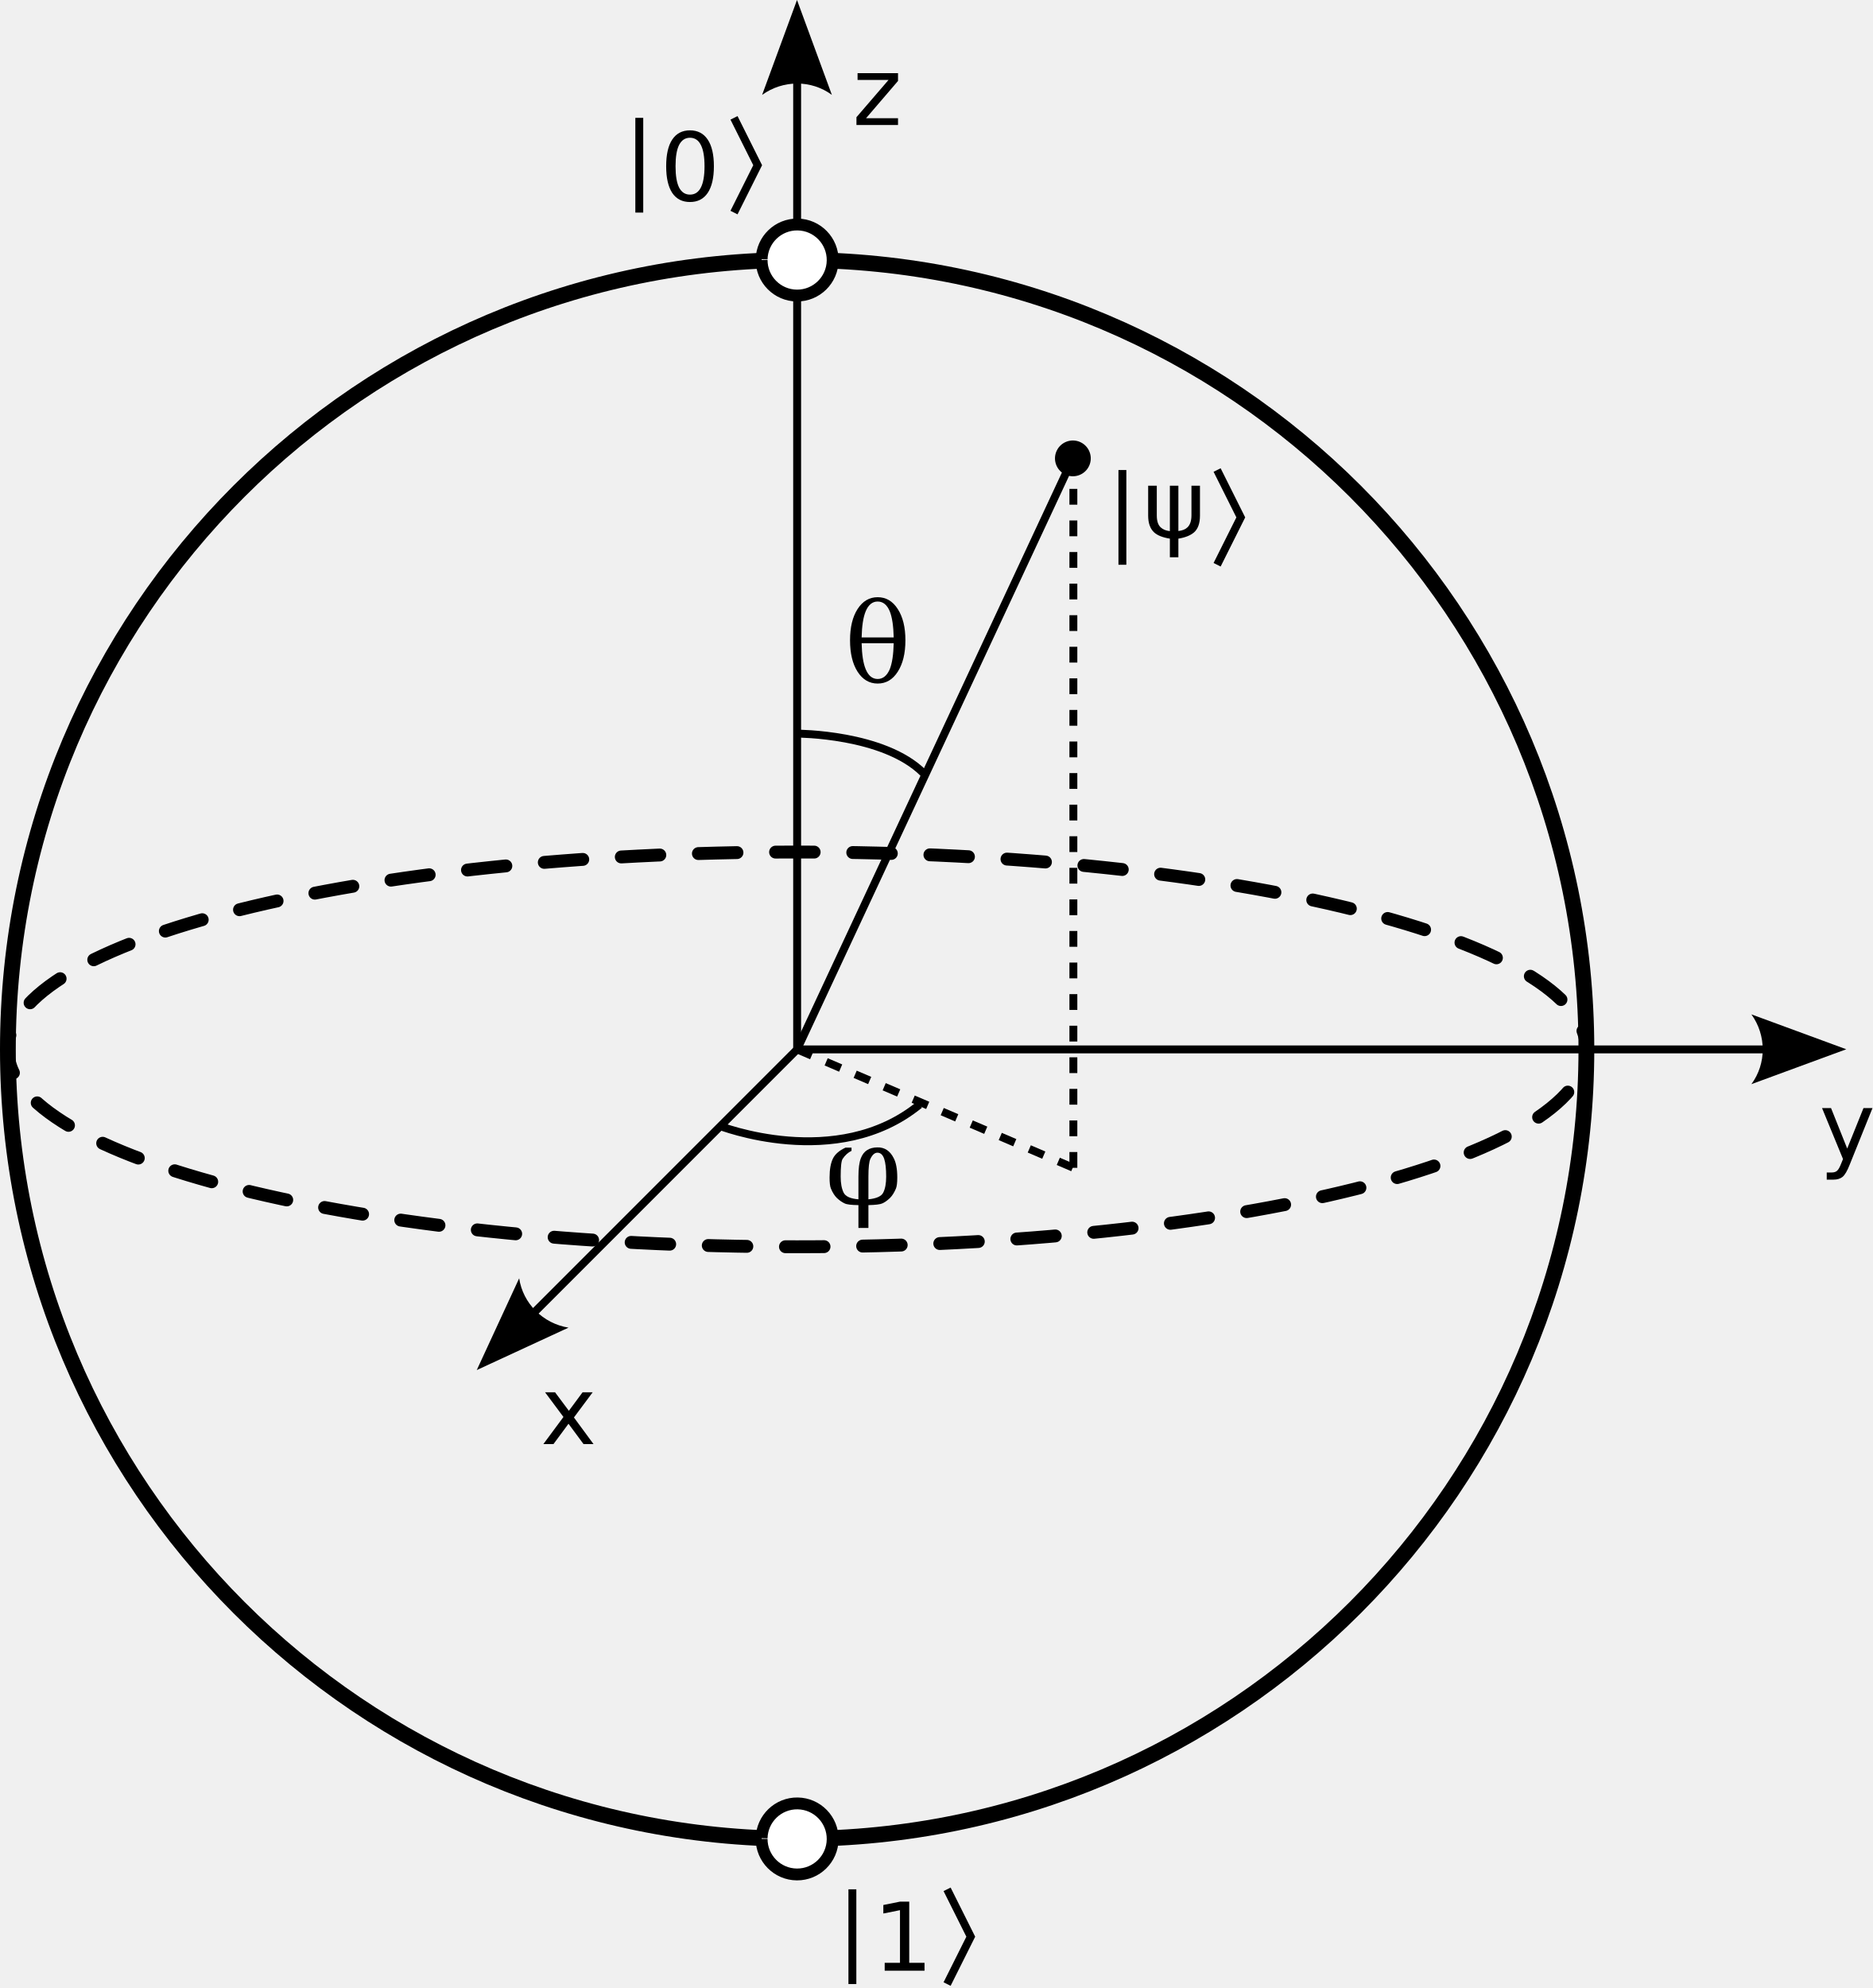
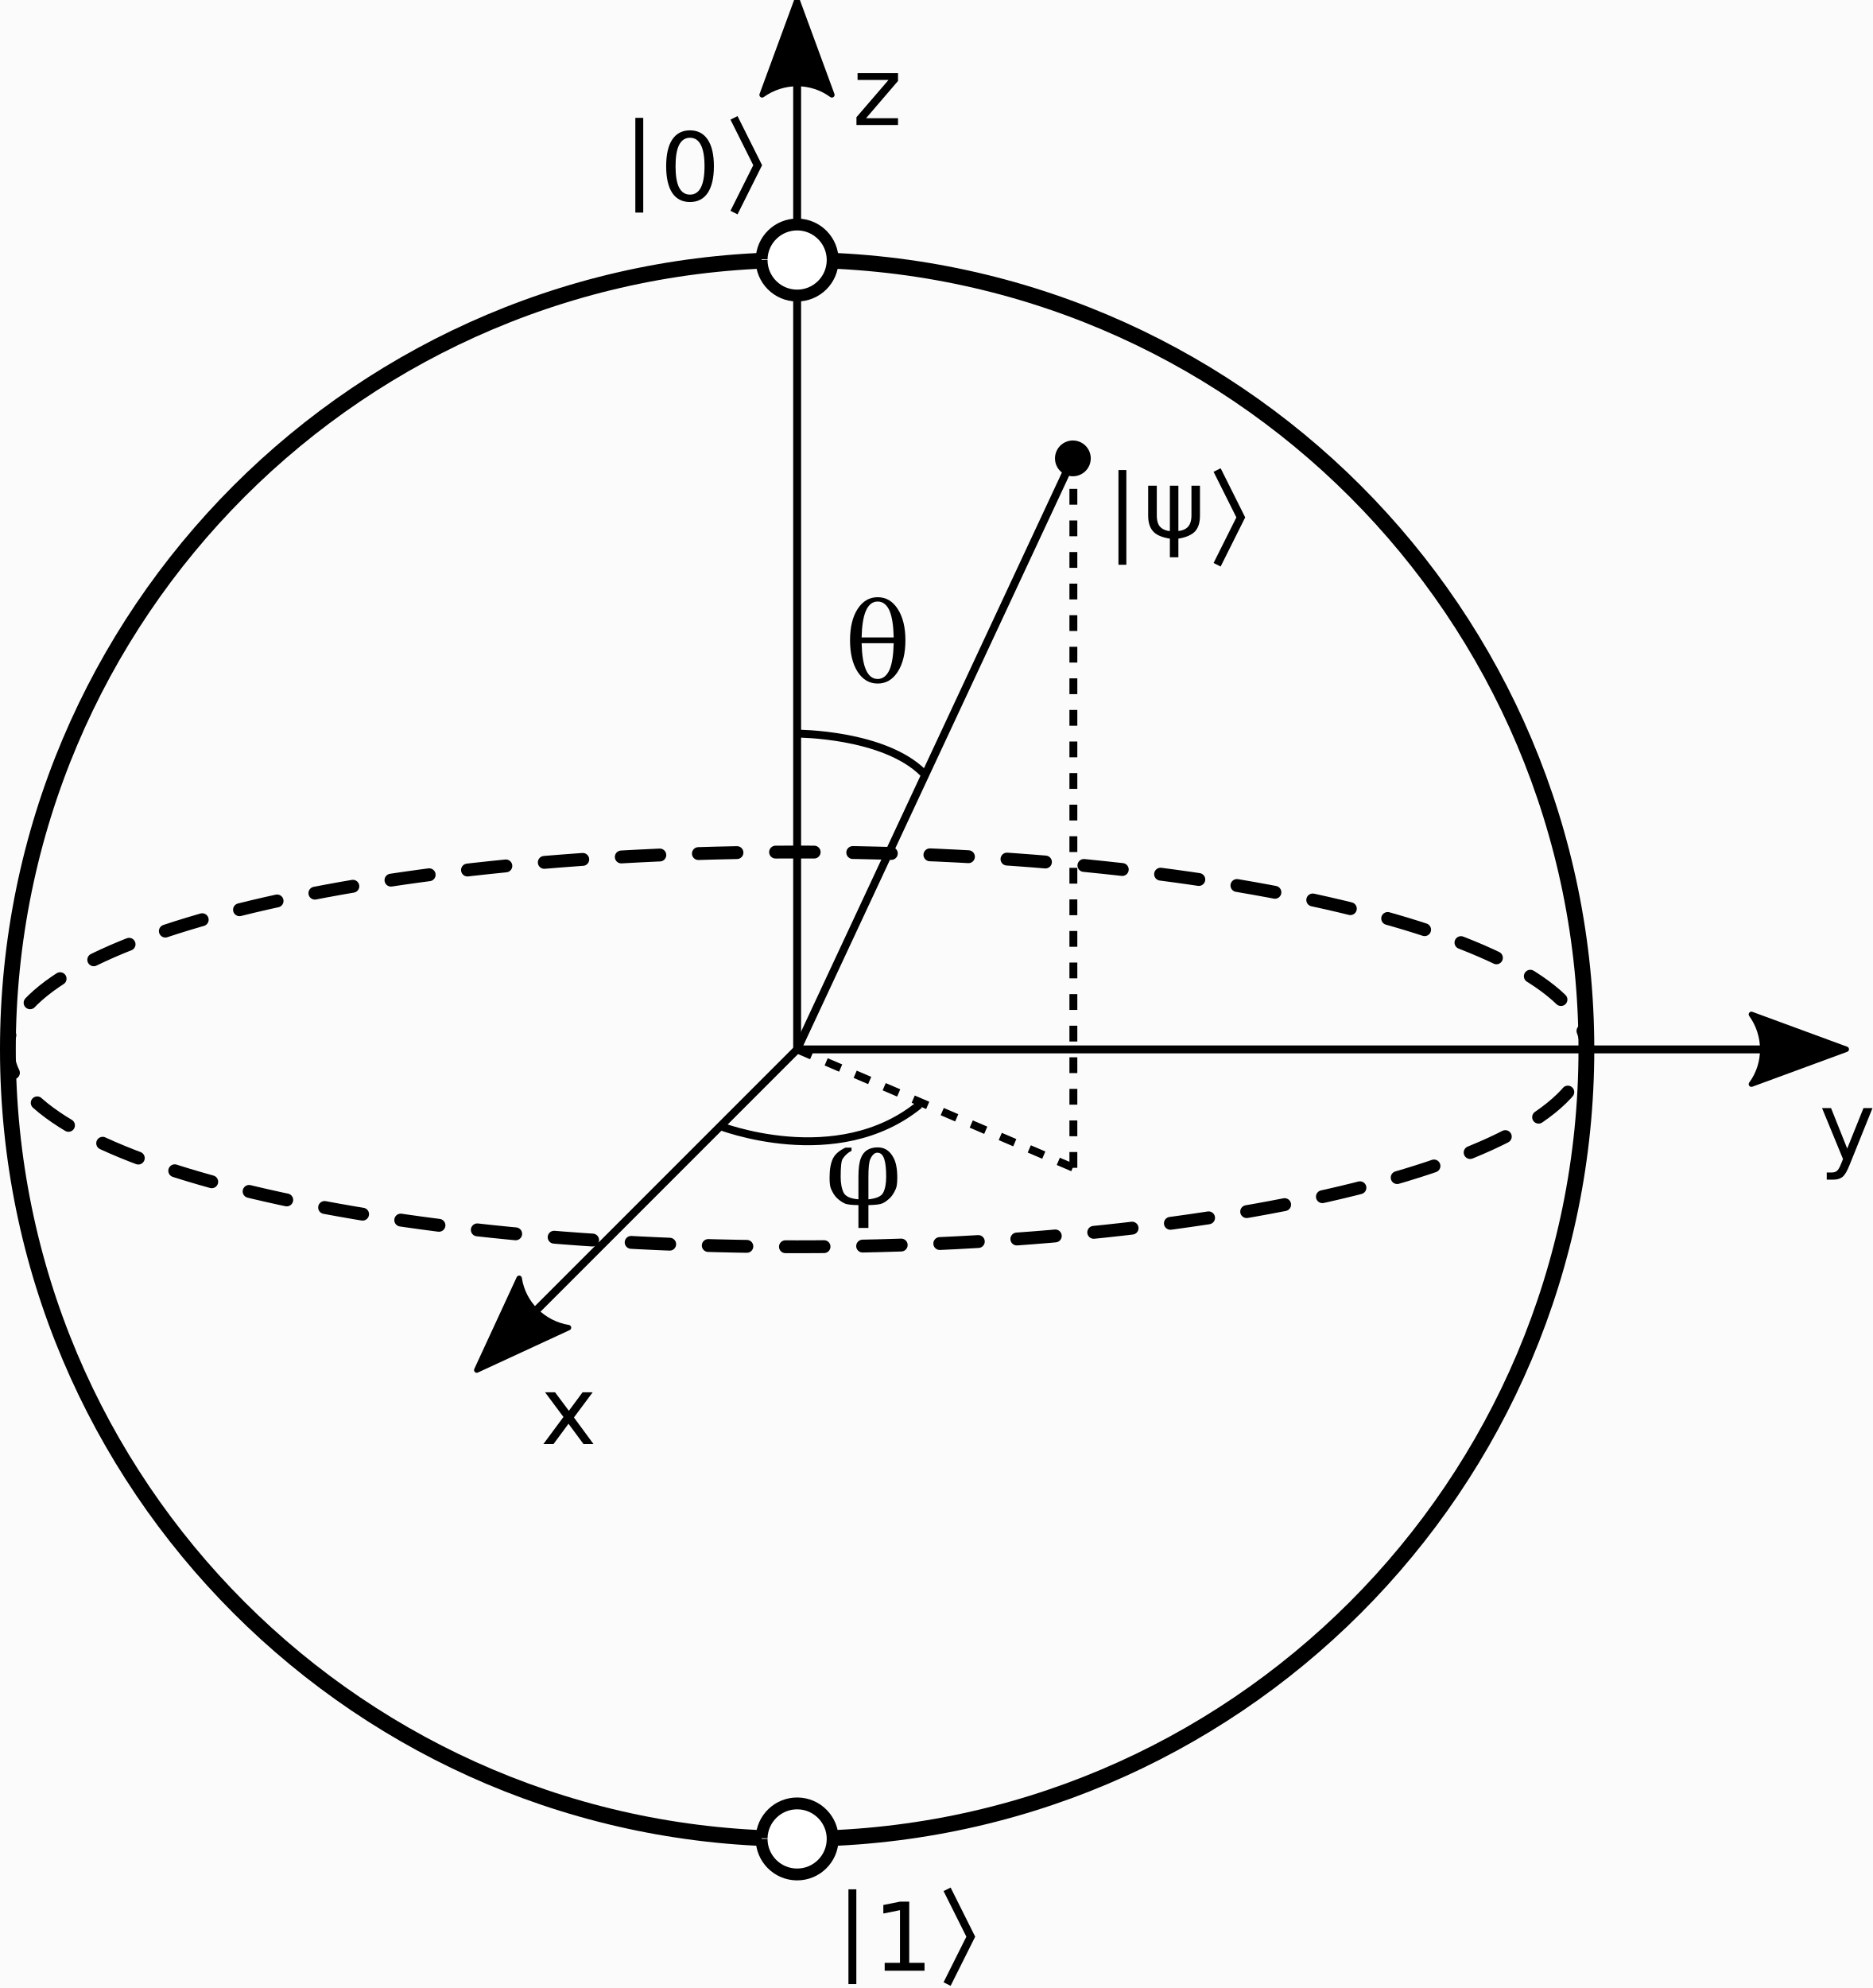
<svg xmlns="http://www.w3.org/2000/svg" width="237.244" height="251.82" id="svg1602" version="1.0">
  <defs id="defs1604">
    <marker orient="auto" refY="0" refX="0" id="Dot_m" style="overflow:visible">
      <path id="path39" d="M -2.5,-1 C -2.5,1.76 -4.74,4 -7.5,4 C -10.26,4 -12.5,1.76 -12.5,-1 C -12.5,-3.76 -10.26,-6 -7.5,-6 C -4.74,-6 -2.5,-3.76 -2.5,-1 z" style="fill-rule:evenodd;stroke:#000000;stroke-width:1pt;marker-start:none;marker-end:none" transform="matrix(0.4,0,0,0.4,2.850197,0.4)" />
    </marker>
-     <marker orient="auto" refY="0" refX="0" id="Arrow2Lend" style="overflow:visible">
+     <marker orient="auto" refY="0" refX="0" id="Arrow2Lend" style="overflow:visible;stroke:#000000;color:#000000">
      <path id="path5374" style="font-size:12px;fill-rule:evenodd;stroke-width:0.625;stroke-linejoin:round" d="M 8.719,4.034 L -2.207,0.016 L 8.719,-4.002 C 6.973,-1.63 6.983,1.616 8.719,4.034 z" transform="matrix(-1.1,0,0,-1.1,5.5,0)" />
    </marker>
  </defs>
  <g id="layer1" transform="translate(-24,-794.4342)">
+     <rect style="opacity:0.7;fill:#ffffff;fill-opacity:1;stroke:#ffffff;stroke-width:1.002;stroke-linejoin:round;stroke-dashoffset:1.739;stroke-dasharray:none;stroke-opacity:1" id="rect1288" width="272.139" height="276.436" x="5.818" y="782.795" ry="0" />
    <path style="opacity:1;fill:none;fill-opacity:1;fill-rule:nonzero;stroke:#000000;stroke-width:2;stroke-miterlimit:4;stroke-dasharray:none;stroke-opacity:1" id="path3797" d="M 225,927.362 A 100,100 0 1 1 25,927.362 A 100,100 0 1 1 225,927.362 z" />
    <path style="opacity:1;fill:none;fill-opacity:1;fill-rule:nonzero;stroke:#000000;stroke-width:1.63;stroke-linecap:round;stroke-miterlimit:4;stroke-dasharray:4.89, 4.89;stroke-dashoffset:3.749;stroke-opacity:1" id="path4525" d="M 225,927.362 A 100,25 0 1 1 25,927.362 A 100,25 0 1 1 225,927.362 z" />
    <path style="fill:none;fill-opacity:0.75;fill-rule:evenodd;stroke:#000000;stroke-width:1px;stroke-linecap:butt;stroke-linejoin:miter;marker-end:url(#Arrow2Lend);stroke-opacity:1" d="M 125,927.362 L 90,962.362" id="path5400" />
    <path style="fill:none;fill-opacity:0.75;fill-rule:evenodd;stroke:#000000;stroke-width:1px;stroke-linecap:butt;stroke-linejoin:miter;marker-end:url(#Arrow2Lend);stroke-opacity:1" d="M 125,927.362 L 125,802.362" id="path6134" />
    <path style="fill:none;fill-opacity:0.75;fill-rule:evenodd;stroke:#000000;stroke-width:1px;stroke-linecap:butt;stroke-linejoin:miter;marker-end:url(#Arrow2Lend);stroke-opacity:1" d="M 125,927.362 L 250,927.362" id="path6136" />
    <path style="fill:none;fill-opacity:0.75;fill-rule:evenodd;stroke:#000000;stroke-width:1;stroke-linecap:butt;stroke-linejoin:miter;stroke-miterlimit:4;stroke-dasharray:2, 2;stroke-dashoffset:0;stroke-opacity:1" d="M 125,927.362 L 160,942.362" id="path8368" />
    <path style="fill:none;fill-opacity:0.75;fill-rule:evenodd;stroke:#000000;stroke-width:1;stroke-linecap:butt;stroke-linejoin:miter;stroke-miterlimit:4;stroke-dasharray:2, 2;stroke-dashoffset:0;stroke-opacity:1" d="M 160,942.362 L 160,852.362" id="path8370" />
    <path style="fill:none;fill-opacity:0.75;fill-rule:evenodd;stroke:#000000;stroke-width:1px;stroke-linecap:butt;stroke-linejoin:miter;marker-end:url(#Dot_m);stroke-opacity:1" d="M 125,927.362 L 160,852.362" id="path8372" />
    <path style="fill:none;fill-opacity:0.75;fill-rule:evenodd;stroke:#000000;stroke-width:1px;stroke-linecap:butt;stroke-linejoin:miter;stroke-opacity:1" d="M 125,887.362 C 125,887.362 136,887.362 141,892.362" id="path11350" />
    <path style="fill:none;fill-opacity:0.75;fill-rule:evenodd;stroke:#000000;stroke-width:1px;stroke-linecap:butt;stroke-linejoin:miter;stroke-opacity:1" d="M 115.061,937.009 C 115.061,937.009 130.036,942.923 140.5,934.362" id="path11352" />
    <text xml:space="preserve" style="font-size:12px;font-style:normal;font-weight:normal;fill:#000000;fill-opacity:1;stroke:none;stroke-width:1px;stroke-linecap:butt;stroke-linejoin:miter;stroke-opacity:1;font-family:Bitstream Vera Sans" x="92.5" y="977.362" id="text11358">
      <tspan id="tspan11360" x="92.5" y="977.362">x</tspan>
      <tspan x="92.5" y="992.362" id="tspan11362" />
    </text>
    <text xml:space="preserve" style="font-size:12px;font-style:normal;font-weight:normal;fill:#000000;fill-opacity:1;stroke:none;stroke-width:1px;stroke-linecap:butt;stroke-linejoin:miter;stroke-opacity:1;font-family:Bitstream Vera Sans" x="254.5" y="941.362" id="text11364">
      <tspan id="tspan11366" x="254.5" y="941.362">y</tspan>
    </text>
    <text xml:space="preserve" style="font-size:12px;font-style:normal;font-weight:normal;fill:#000000;fill-opacity:1;stroke:none;stroke-width:1px;stroke-linecap:butt;stroke-linejoin:miter;stroke-opacity:1;font-family:Bitstream Vera Sans" x="132" y="810.266" id="text11368">
      <tspan id="tspan11370" x="132" y="810.266">z</tspan>
    </text>
    <text xml:space="preserve" style="font-size:14px;font-style:normal;font-variant:normal;font-weight:normal;font-stretch:normal;text-align:start;line-height:125%;writing-mode:lr-tb;text-anchor:start;fill:#000000;fill-opacity:1;stroke:none;stroke-width:1px;stroke-linecap:butt;stroke-linejoin:miter;stroke-opacity:1;font-family:Bitstream Vera Serif" x="128.5" y="947.069" id="text11372">
      <tspan id="tspan11378" x="128.5" y="947.069">φ</tspan>
    </text>
    <text xml:space="preserve" style="font-size:14px;font-style:normal;font-variant:normal;font-weight:normal;font-stretch:normal;text-align:start;line-height:125%;writing-mode:lr-tb;text-anchor:start;fill:#000000;fill-opacity:1;stroke:none;stroke-width:1px;stroke-linecap:butt;stroke-linejoin:miter;stroke-opacity:1;font-family:Bitstream Vera Serif" x="131" y="880.862" id="text15861">
      <tspan id="tspan15865" x="131" y="880.862">θ</tspan>
    </text>
    <path style="opacity:1;fill:none;fill-opacity:1;fill-rule:nonzero;stroke:#000000;stroke-width:0.6;stroke-miterlimit:4;stroke-dasharray:none;stroke-dashoffset:0;stroke-opacity:1" id="path16623" d="M 150.007,751.862 A 1.5,0 0 0 0 149.761,751.862 L 150,751.862 z" />
    <path style="opacity:1;fill:#ffffff;fill-opacity:1;fill-rule:nonzero;stroke:#000000;stroke-width:1.5;stroke-miterlimit:4;stroke-dasharray:none;stroke-dashoffset:0;stroke-opacity:1" id="path2130" d="M 105.001,756.777 A 4.5,4.5 0 1 1 105,756.865" transform="translate(15.5,70.5)" />
    <path transform="translate(15.5,270.5)" d="M 105.001,756.777 A 4.5,4.5 0 1 1 105,756.865" id="path2134" style="opacity:1;fill:#ffffff;fill-opacity:1;fill-rule:nonzero;stroke:#000000;stroke-width:1.5;stroke-miterlimit:4;stroke-dasharray:none;stroke-dashoffset:0;stroke-opacity:1" />
    <text xml:space="preserve" style="font-size:40px;font-style:normal;font-weight:normal;fill:#000000;fill-opacity:1;stroke:none;stroke-width:1px;stroke-linecap:butt;stroke-linejoin:miter;stroke-opacity:1;font-family:Bitstream Vera Sans" x="35.709" y="820.608" id="text3391">
      <tspan id="tspan3393" x="35.709" y="820.608" />
    </text>
    <g id="g3427" transform="translate(-23.07464,1.59099)">
      <g transform="translate(77.07464,249.8011)" id="g3387">
        <path style="fill:none;fill-rule:evenodd;stroke:#000000;stroke-width:1px;stroke-linecap:butt;stroke-linejoin:miter;stroke-opacity:1" d="M 90,782.362 L 93,788.362 L 90,794.362" id="path3377" />
        <path style="fill:none;fill-rule:evenodd;stroke:#000000;stroke-width:1px;stroke-linecap:butt;stroke-linejoin:miter;stroke-opacity:1" d="M 78,782.362 L 78,794.362" id="path3385" />
      </g>
      <text id="text3399" y="1042.478" x="157.685" style="font-size:12px;font-style:normal;font-variant:normal;font-weight:normal;font-stretch:normal;text-align:start;line-height:125%;writing-mode:lr-tb;text-anchor:start;fill:#000000;fill-opacity:1;stroke:none;stroke-width:1px;stroke-linecap:butt;stroke-linejoin:miter;stroke-opacity:1;font-family:Bitstream Vera Sans;-inkscape-font-specification:Bitstream Vera Sans" xml:space="preserve">
        <tspan y="1042.478" x="157.685" id="tspan3425">1</tspan>
      </text>
    </g>
    <g id="g3441">
      <g transform="translate(27,27)" id="g3403">
        <path id="path3405" d="M 90,782.362 L 93,788.362 L 90,794.362" style="fill:none;fill-rule:evenodd;stroke:#000000;stroke-width:1px;stroke-linecap:butt;stroke-linejoin:miter;stroke-opacity:1" />
        <path id="path3407" d="M 78,782.362 L 78,794.362" style="fill:none;fill-rule:evenodd;stroke:#000000;stroke-width:1px;stroke-linecap:butt;stroke-linejoin:miter;stroke-opacity:1" />
      </g>
      <text xml:space="preserve" style="font-size:12px;font-style:normal;font-variant:normal;font-weight:normal;font-stretch:normal;text-align:start;line-height:125%;writing-mode:lr-tb;text-anchor:start;fill:#000000;fill-opacity:1;stroke:none;stroke-width:1px;stroke-linecap:butt;stroke-linejoin:miter;stroke-opacity:1;font-family:Bitstream Vera Sans;-inkscape-font-specification:Bitstream Vera Sans" x="107.61" y="819.854" id="text3409">
        <tspan id="tspan3411" x="107.61" y="819.854">0</tspan>
      </text>
    </g>
    <g id="g3434">
      <g id="g3413" transform="translate(88.21157,71.61018)">
        <path id="path3415" d="M 90,782.362 L 93,788.362 L 90,794.362" style="fill:none;fill-rule:evenodd;stroke:#000000;stroke-width:1px;stroke-linecap:butt;stroke-linejoin:miter;stroke-opacity:1" />
        <path id="path3417" d="M 78,782.362 L 78,794.362" style="fill:none;fill-rule:evenodd;stroke:#000000;stroke-width:1px;stroke-linecap:butt;stroke-linejoin:miter;stroke-opacity:1" />
      </g>
      <text xml:space="preserve" style="font-size:12px;font-style:normal;font-variant:normal;font-weight:normal;font-stretch:normal;text-align:start;line-height:125%;writing-mode:lr-tb;text-anchor:start;fill:#000000;fill-opacity:1;stroke:none;stroke-width:1px;stroke-linecap:butt;stroke-linejoin:miter;stroke-opacity:1;font-family:Bitstream Vera Sans;-inkscape-font-specification:Bitstream Vera Sans" x="168.822" y="862.52" id="text3419">
        <tspan y="862.52" x="168.822" id="tspan3423">ψ</tspan>
      </text>
    </g>
  </g>
</svg>
